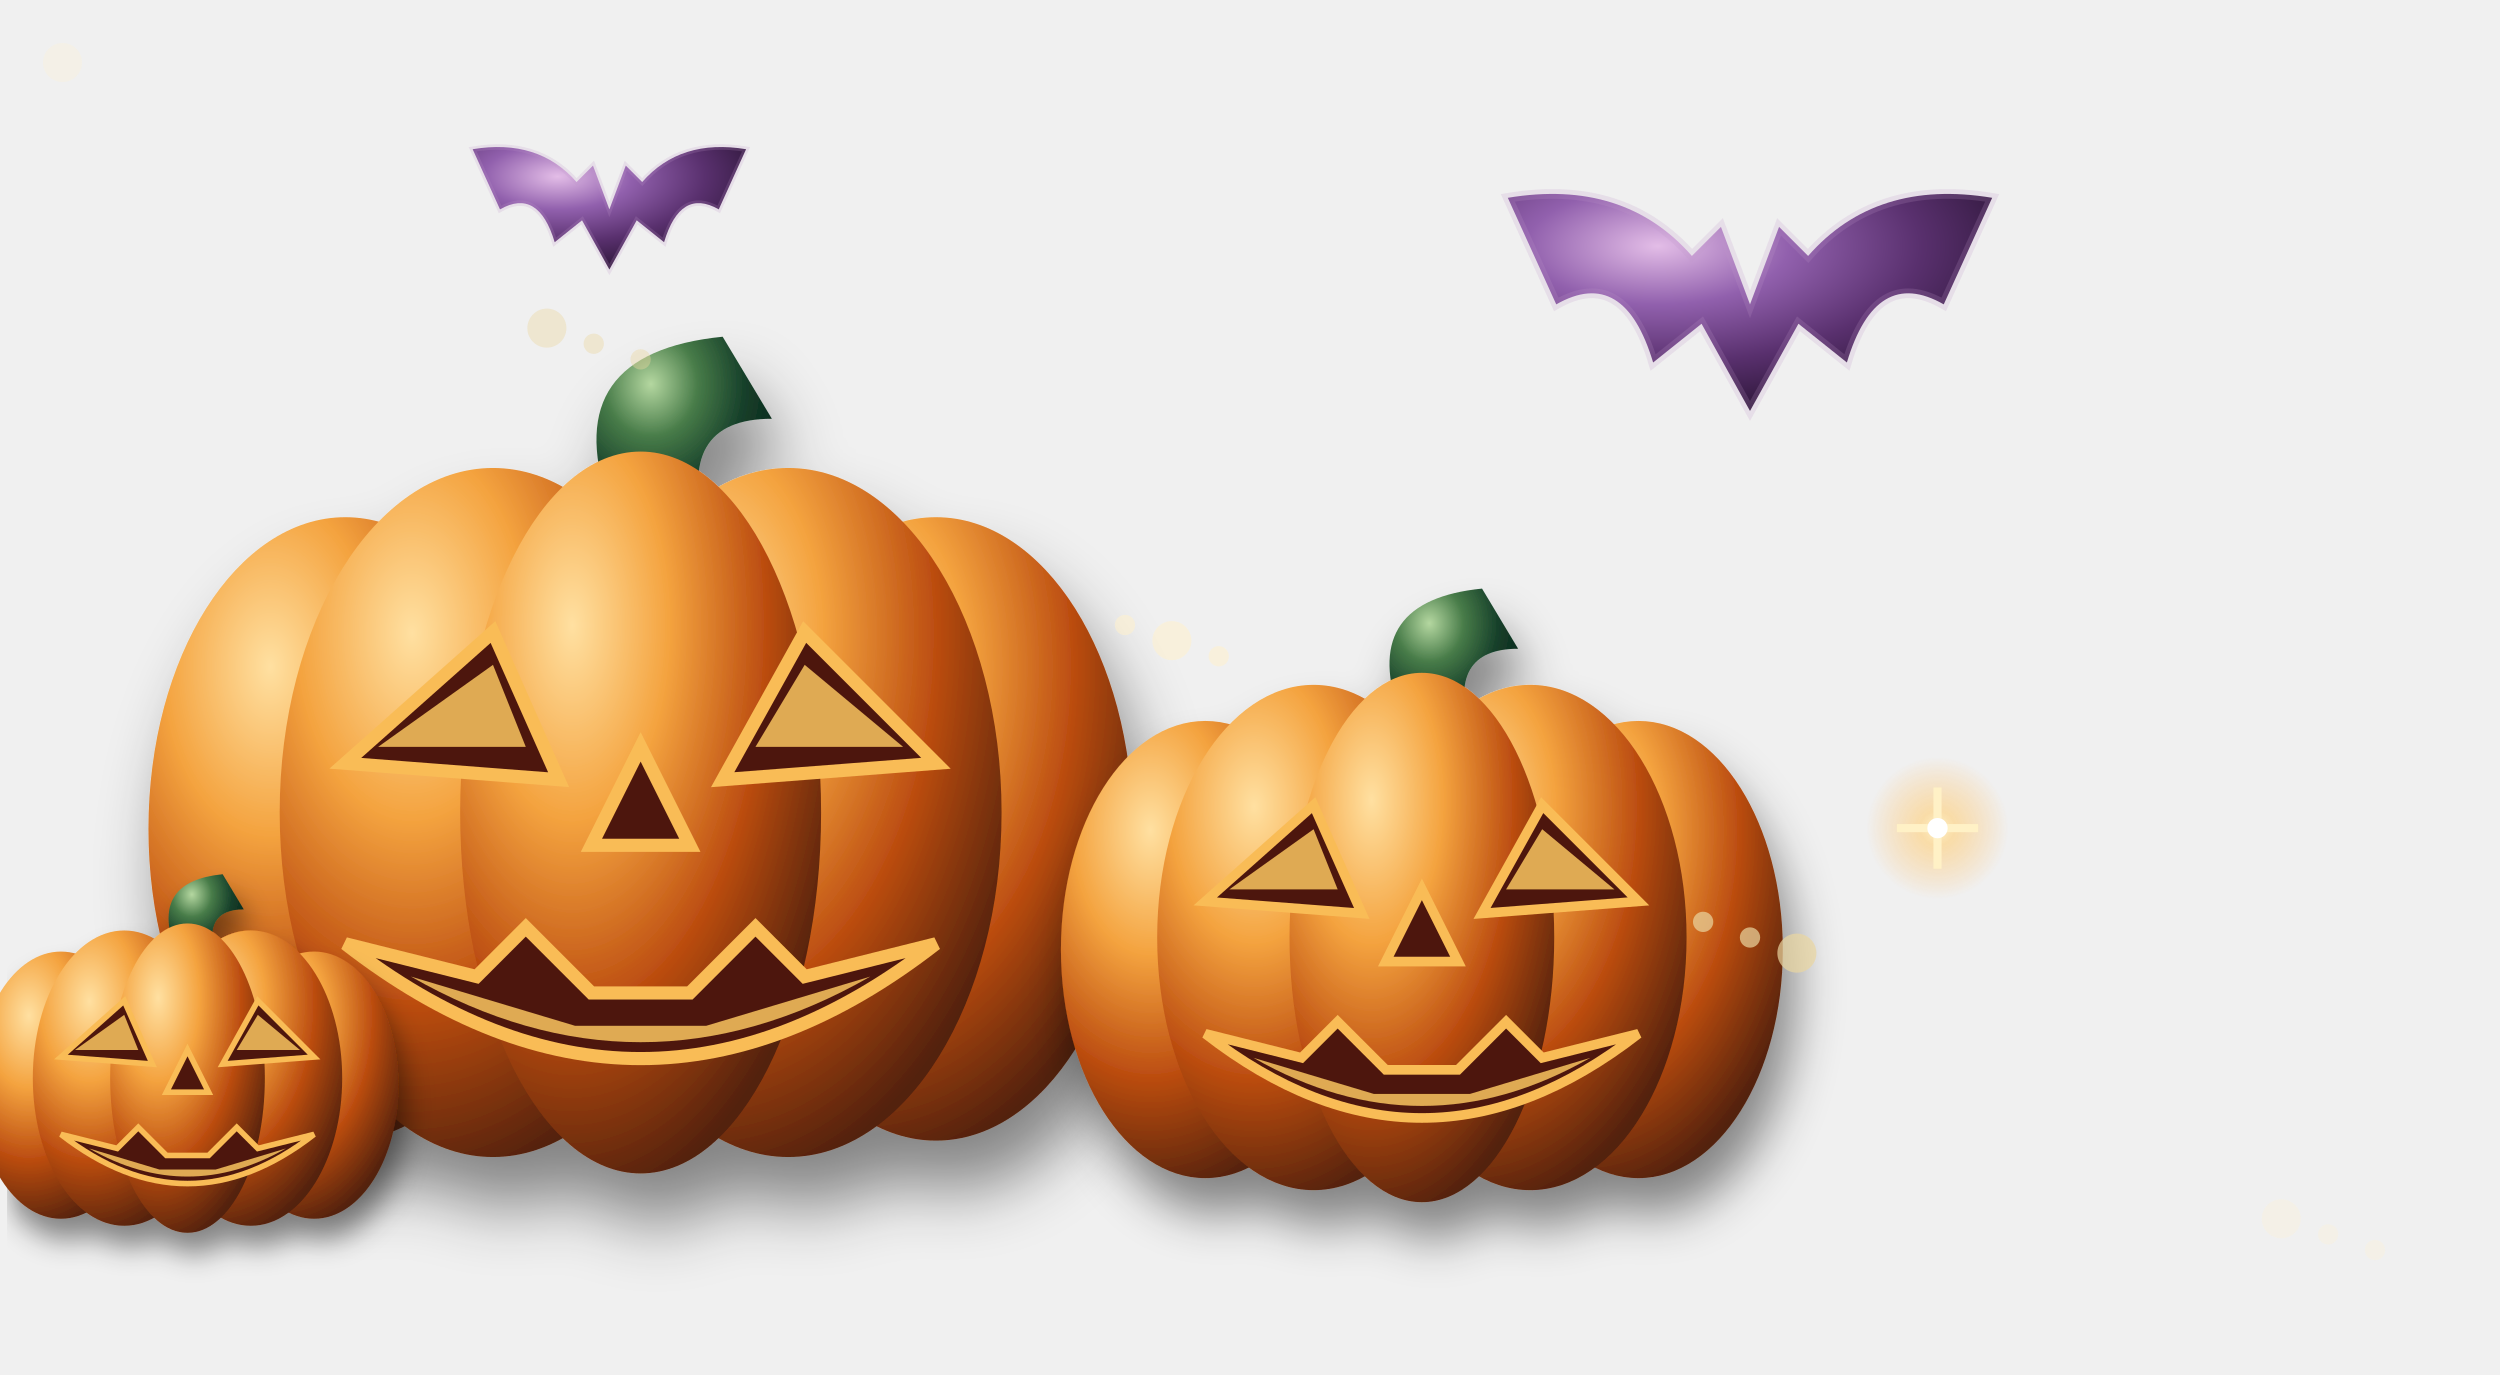
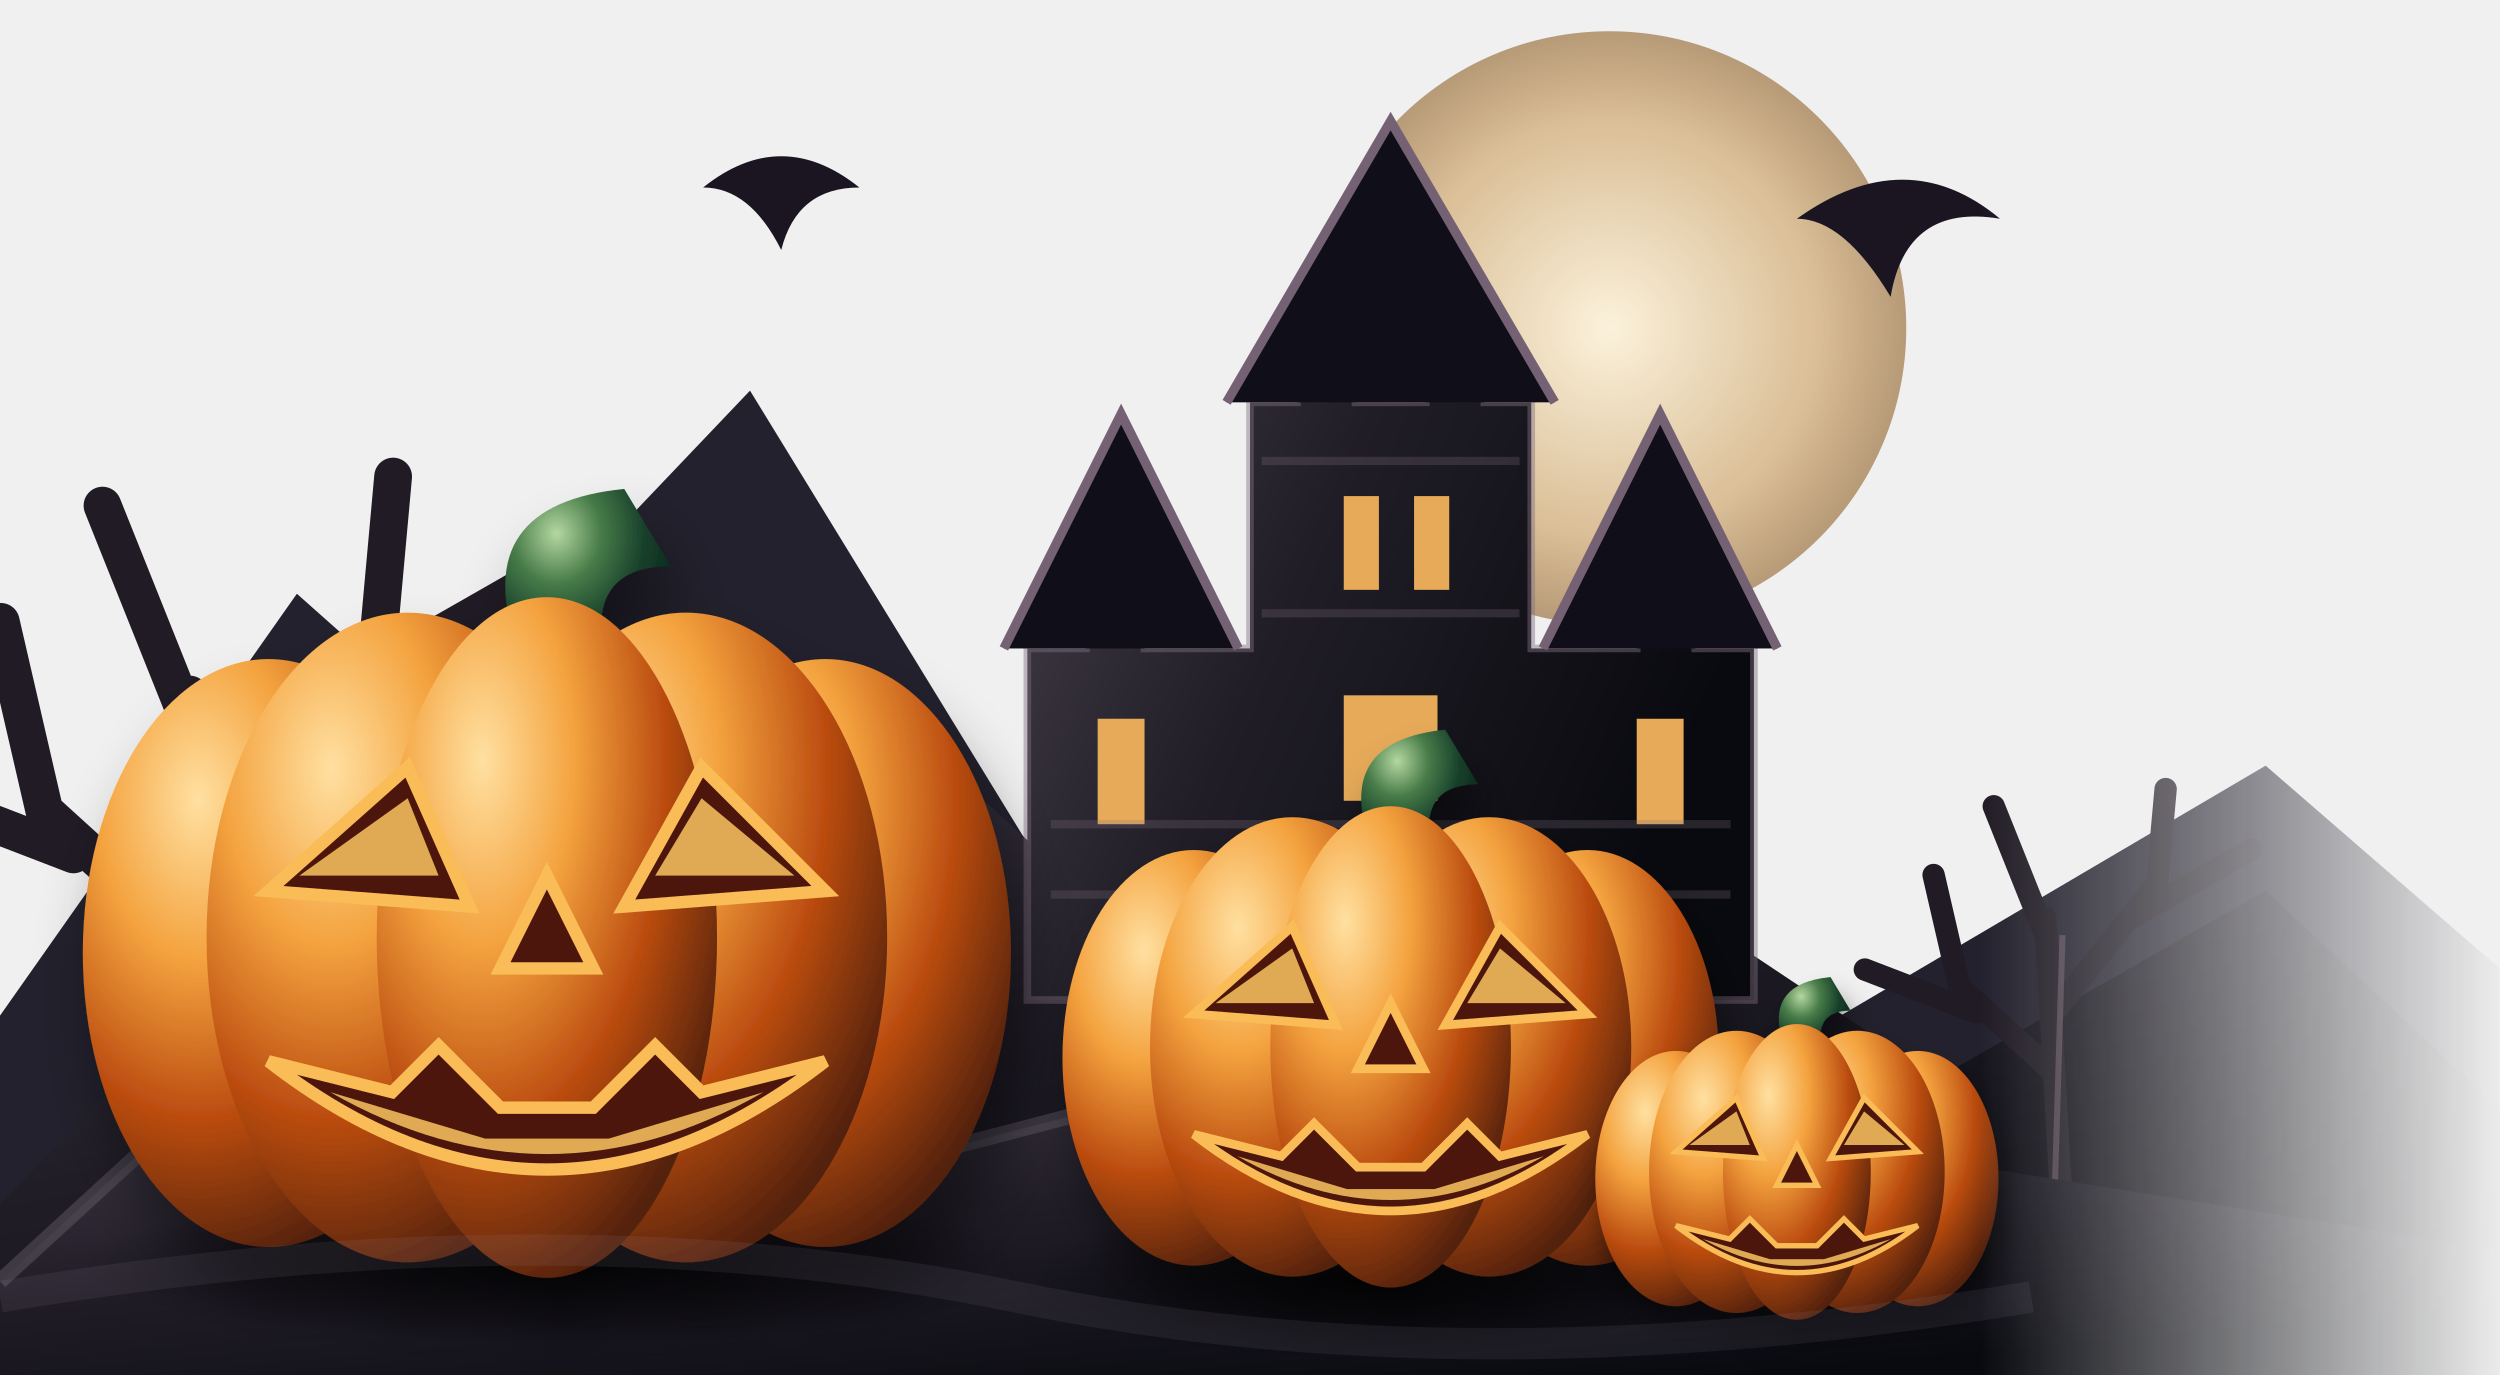
<svg xmlns="http://www.w3.org/2000/svg" viewBox="0 0 160 88" aria-hidden="true">
  <defs>
    <radialGradient id="gold" cx="31%" cy="24%" r="81%">
      <stop offset="0" stop-color="#fff6cf" />
      <stop offset="0.333" stop-color="#e1bf72" />
      <stop offset="0.667" stop-color="#a57528" />
      <stop offset="1" stop-color="#52320f" />
    </radialGradient>
    <radialGradient id="silver" cx="31%" cy="24%" r="81%">
      <stop offset="0" stop-color="#ffffff" />
      <stop offset="0.333" stop-color="#cdd4db" />
      <stop offset="0.667" stop-color="#7a8290" />
      <stop offset="1" stop-color="#373d48" />
    </radialGradient>
    <radialGradient id="red" cx="31%" cy="24%" r="81%">
      <stop offset="0" stop-color="#ffc5b2" />
      <stop offset="0.333" stop-color="#c94b49" />
      <stop offset="0.667" stop-color="#861f30" />
      <stop offset="1" stop-color="#350914" />
    </radialGradient>
    <radialGradient id="pink" cx="31%" cy="24%" r="81%">
      <stop offset="0" stop-color="#ffe5df" />
      <stop offset="0.333" stop-color="#e79aa8" />
      <stop offset="0.667" stop-color="#aa405d" />
      <stop offset="1" stop-color="#581b38" />
    </radialGradient>
    <radialGradient id="orange" cx="31%" cy="24%" r="81%">
      <stop offset="0" stop-color="#ffe0a1" />
      <stop offset="0.333" stop-color="#f4a33f" />
      <stop offset="0.667" stop-color="#bb4c10" />
      <stop offset="1" stop-color="#522108" />
    </radialGradient>
    <radialGradient id="green" cx="31%" cy="24%" r="81%">
      <stop offset="0" stop-color="#b4d7a0" />
      <stop offset="0.333" stop-color="#477b48" />
      <stop offset="0.667" stop-color="#163f2a" />
      <stop offset="1" stop-color="#072318" />
    </radialGradient>
    <radialGradient id="chocolate" cx="31%" cy="24%" r="81%">
      <stop offset="0" stop-color="#d9ac88" />
      <stop offset="0.333" stop-color="#925a3b" />
      <stop offset="0.667" stop-color="#502818" />
      <stop offset="1" stop-color="#1c0e09" />
    </radialGradient>
    <radialGradient id="navy" cx="31%" cy="24%" r="81%">
      <stop offset="0" stop-color="#b4c9e3" />
      <stop offset="0.333" stop-color="#557393" />
      <stop offset="0.667" stop-color="#243a55" />
      <stop offset="1" stop-color="#101e30" />
    </radialGradient>
    <radialGradient id="purple" cx="31%" cy="24%" r="81%">
      <stop offset="0" stop-color="#e3bde7" />
      <stop offset="0.333" stop-color="#9160ad" />
      <stop offset="0.667" stop-color="#59306e" />
      <stop offset="1" stop-color="#281332" />
    </radialGradient>
    <linearGradient id="metal" x2="1" y2="1">
      <stop stop-color="#7b5525" />
      <stop offset=".3" stop-color="#fff1b2" />
      <stop offset=".52" stop-color="#a87a36" />
      <stop offset=".8" stop-color="#f3d799" />
      <stop offset="1" stop-color="#694418" />
    </linearGradient>
    <filter id="shadow" x="-35%" y="-35%" width="170%" height="170%">
      <feDropShadow dx="1" dy="3" stdDeviation="2" flood-color="#000" flood-opacity=".45" />
    </filter>
    <radialGradient id="light">
      <stop stop-color="#fff9d5" stop-opacity=".95" />
      <stop offset=".25" stop-color="#ffcf78" stop-opacity=".6" />
      <stop offset="1" stop-color="#ffbe66" stop-opacity="0" />
    </radialGradient>
+     <linearGradient id="rock" x2=".7" y2="1">
+       <stop stop-color="#47404e" />
+       <stop offset=".5" stop-color="#211d27" />
+       <stop offset="1" stop-color="#090a10" />
+     </linearGradient>
+     <linearGradient id="castle" x2="1" y2=".4">
+       <stop stop-color="#46404c" />
+       <stop offset=".45" stop-color="#201d26" />
+       <stop offset="1" stop-color="#090a0f" />
+     </linearGradient>
+     <linearGradient id="stone" x2=".15" y2="1">
+       <stop stop-color="#79726b" />
+       <stop offset=".22" stop-color="#3c373c" />
+       <stop offset="1" stop-color="#15141b" />
+     </linearGradient>
+     <linearGradient id="velvet" x2="0" y2="1">
+       <stop stop-color="#9b5368" />
+       <stop offset=".25" stop-color="#522535" />
+       <stop offset="1" stop-color="#1b0c16" />
+     </linearGradient>
+     <linearGradient id="snow" x2="0" y2="1">
+       <stop stop-color="#f4eee2" />
+       <stop offset=".35" stop-color="#b9c7c9" />
+       <stop offset="1" stop-color="#506264" />
+     </linearGradient>
+     <linearGradient id="wood" x2="0" y2="1">
+       <stop stop-color="#b18557" />
+       <stop offset=".12" stop-color="#68482f" />
+       <stop offset="1" stop-color="#231b17" />
+     </linearGradient>
+     <radialGradient id="contact">
+       <stop stop-color="#000" stop-opacity=".78" />
+       <stop offset="1" stop-color="#000" stop-opacity="0" />
+     </radialGradient>
+     <radialGradient id="moon">
+       <stop stop-color="#fff2d4" />
+       <stop offset=".7" stop-color="#d3ae79" />
+       <stop offset="1" stop-color="#a37d4e" />
+     </radialGradient>
+     <linearGradient id="basket" x2="0" y2="1">
+       <stop stop-color="#e2bd8a" />
+       <stop offset=".5" stop-color="#96673c" />
+       <stop offset="1" stop-color="#4b2d1e" />
+     </linearGradient>
+     <linearGradient id="fade" x2="1" y2="0">
+       <stop offset="0" stop-color="white" />
+       <stop offset=".79" stop-color="white" />
+       <stop offset="1" stop-color="black" />
+     </linearGradient>
+     <mask id="edge">
+       <rect width="160" height="88" fill="url(#fade)" />
+     </mask>
  </defs>
-   <path transform="translate(112 17) scale(0.62)" d="M0 4L-3-4-6-1Q-13-9-25-7L-20 4Q-13 0-10 10L-5 6 0 15 5 6 10 10Q13 0 20 4L25-7Q13-9 6-1L3-4Z" fill="url(#purple)" stroke="#bf98cc" stroke-opacity=".2" />
-   <path transform="translate(39 12) scale(0.35)" d="M0 4L-3-4-6-1Q-13-9-25-7L-20 4Q-13 0-10 10L-5 6 0 15 5 6 10 10Q13 0 20 4L25-7Q13-9 6-1L3-4Z" fill="url(#purple)" stroke="#bf98cc" stroke-opacity=".2" />
-   <g transform="translate(41 52) scale(1.05)" filter="url(#shadow)">
-     <path d="M-2-19Q-5-28 5-29L8-24Q2-24 4-17" fill="url(#green)" />
-     <ellipse cx="-18" cy="1" rx="12" ry="19" fill="url(#orange)" />
-     <ellipse cx="18" cy="1" rx="12" ry="19" fill="url(#orange)" />
-     <ellipse cx="-9" cy="0" rx="13" ry="21" fill="url(#orange)" />
-     <ellipse cx="9" cy="0" rx="13" ry="21" fill="url(#orange)" />
-     <ellipse cy="0" rx="11" ry="22" fill="url(#orange)" />
-     <path d="M-18-3L-9-11-5-2ZM5-2L10-11 18-3ZM-3 2L0-4 3 2ZM-18 8Q0 22 18 8L10 10 7 7 3 11-3 11-7 7-10 10Z" fill="#4e170c" stroke="#f9bc57" stroke-width=".8" />
-     <path d="M-16-4L-9-9-7-4ZM7-4L10-9 16-4ZM-14 10Q0 18 14 10L4 13-4 13Z" fill="#ffca62" opacity=".82" />
+   <g mask="url(#edge)">
+     <circle cx="103" cy="21" r="19" fill="url(#moon)" opacity=".75" />
+     <path d="M0 65L19 38 28 46 48 25 67 56 81 42 111 69 145 49 160 62V88H0Z" fill="#23212d" />
+     <path d="M0 77L20 57 37 65 54 43 78 65 97 51 124 69 145 57 160 71V88H0Z" fill="url(#rock)" />
+     <g transform="translate(89 64) scale(0.75)">
+       <path d="M-31 0V-30H-26V-43H-21V-30H-12V-51H-8V-57H-3V-51H3V-57H8V-51H12V-30H21V-43H26V-30H31V0Z" fill="url(#castle)" stroke="#827082" stroke-opacity=".45" stroke-width=".65" />
+       <path d="M-33-30L-23-50-13-30M-14-51L0-75 14-51M13-30L23-50 33-30" fill="#100f19" stroke="#756174" stroke-width=".8" />
+       <path d="M-5 0V-12Q0-21 5-12V0" fill="#09090d" />
+       <g fill="#e6aa59">
+         <path d="M-25-24h4v9h-4zM21-24h4v9h-4zM-4-43h3v8h-3zM2-43h3v8h-3zM-4-26h8v9h-8z" />
+       </g>
+       <g stroke="#857587" stroke-opacity=".25" stroke-width=".7">
+         <path d="M-29-9h58M-29-15h58M-11-33h22M-11-46h22" />
+       </g>
+     </g>
+     <g transform="translate(14 77) scale(0.93)">
+       <path d="M0 0L-2-35M-1-17L-12-27-15-40M-10-24L-23-29M-1-24L11-39 12-50M8-35L22-43M-2-33L-8-48" fill="none" stroke="#201b24" stroke-width="2.6" stroke-linecap="round" />
+       <path d="M-1 0L0-33" stroke="#77616f" stroke-opacity=".5" stroke-width=".7" />
+     </g>
+     <g transform="translate(132 78) scale(0.55)">
+       <path d="M0 0L-2-35M-1-17L-12-27-15-40M-10-24L-23-29M-1-24L11-39 12-50M8-35L22-43M-2-33L-8-48" fill="none" stroke="#201b24" stroke-width="2.6" stroke-linecap="round" />
+       <path d="M-1 0L0-33" stroke="#77616f" stroke-opacity=".5" stroke-width=".7" />
+     </g>
+     <path d="M0 82L12 71 34 68 51 76 74 70 96 79 116 73 160 80V88H0Z" fill="url(#rock)" />
+     <path d="M0 82L12 71 34 68 51 76 74 70 96 79 116 73" fill="none" stroke="#77707a" stroke-opacity=".36" />
+     <ellipse cx="36" cy="81" rx="31" ry="5" fill="url(#contact)" />
+     <ellipse cx="87" cy="82" rx="22" ry="5" fill="url(#contact)" />
+     <g transform="translate(35 60) rotate(0) scale(0.99)" filter="url(#shadow)">
+       <path d="M-2-19Q-5-28 5-29L8-24Q2-24 4-17" fill="url(#green)" />
+       <ellipse cx="-18" cy="1" rx="12" ry="19" fill="url(#orange)" />
+       <ellipse cx="18" cy="1" rx="12" ry="19" fill="url(#orange)" />
+       <ellipse cx="-9" cy="0" rx="13" ry="21" fill="url(#orange)" />
+       <ellipse cx="9" cy="0" rx="13" ry="21" fill="url(#orange)" />
+       <ellipse cy="0" rx="11" ry="22" fill="url(#orange)" />
+       <path d="M-18-3L-9-11-5-2ZM5-2L10-11 18-3ZM-3 2L0-4 3 2ZM-18 8Q0 22 18 8L10 10 7 7 3 11-3 11-7 7-10 10Z" fill="#4e170c" stroke="#f9bc57" stroke-width=".8" />
+       <path d="M-16-4L-9-9-7-4ZM7-4L10-9 16-4ZM-14 10Q0 18 14 10L4 13-4 13Z" fill="#ffca62" opacity=".82" />
+     </g>
+     <g transform="translate(89 67) rotate(0) scale(0.7)" filter="url(#shadow)">
+       <path d="M-2-19Q-5-28 5-29L8-24Q2-24 4-17" fill="url(#green)" />
+       <ellipse cx="-18" cy="1" rx="12" ry="19" fill="url(#orange)" />
+       <ellipse cx="18" cy="1" rx="12" ry="19" fill="url(#orange)" />
+       <ellipse cx="-9" cy="0" rx="13" ry="21" fill="url(#orange)" />
+       <ellipse cx="9" cy="0" rx="13" ry="21" fill="url(#orange)" />
+       <ellipse cy="0" rx="11" ry="22" fill="url(#orange)" />
+       <path d="M-18-3L-9-11-5-2ZM5-2L10-11 18-3ZM-3 2L0-4 3 2ZM-18 8Q0 22 18 8L10 10 7 7 3 11-3 11-7 7-10 10Z" fill="#4e170c" stroke="#f9bc57" stroke-width=".8" />
+       <path d="M-16-4L-9-9-7-4ZM7-4L10-9 16-4ZM-14 10Q0 18 14 10L4 13-4 13Z" fill="#ffca62" opacity=".82" />
+     </g>
+     <g transform="translate(115 75) rotate(0) scale(0.43)" filter="url(#shadow)">
+       <path d="M-2-19Q-5-28 5-29L8-24Q2-24 4-17" fill="url(#green)" />
+       <ellipse cx="-18" cy="1" rx="12" ry="19" fill="url(#orange)" />
+       <ellipse cx="18" cy="1" rx="12" ry="19" fill="url(#orange)" />
+       <ellipse cx="-9" cy="0" rx="13" ry="21" fill="url(#orange)" />
+       <ellipse cx="9" cy="0" rx="13" ry="21" fill="url(#orange)" />
+       <ellipse cy="0" rx="11" ry="22" fill="url(#orange)" />
+       <path d="M-18-3L-9-11-5-2ZM5-2L10-11 18-3ZM-3 2L0-4 3 2ZM-18 8Q0 22 18 8L10 10 7 7 3 11-3 11-7 7-10 10Z" fill="#4e170c" stroke="#f9bc57" stroke-width=".8" />
+       <path d="M-16-4L-9-9-7-4ZM7-4L10-9 16-4ZM-14 10Q0 18 14 10L4 13-4 13Z" fill="#ffca62" opacity=".82" />
+     </g>
+     <path d="M115 14q7-5 13 0-6-1-7 5-3-5-6-5M45 12q5-4 10 0-4 0-5 4-2-4-5-4" fill="#1b1521" />
+     <path d="M0 83Q36 77 65 83T130 83" stroke="#a09aab" stroke-width="2" stroke-opacity=".1" fill="none" />
  </g>
-   <g transform="translate(91 60) scale(0.77)" filter="url(#shadow)">
-     <path d="M-2-19Q-5-28 5-29L8-24Q2-24 4-17" fill="url(#green)" />
-     <ellipse cx="-18" cy="1" rx="12" ry="19" fill="url(#orange)" />
-     <ellipse cx="18" cy="1" rx="12" ry="19" fill="url(#orange)" />
-     <ellipse cx="-9" cy="0" rx="13" ry="21" fill="url(#orange)" />
-     <ellipse cx="9" cy="0" rx="13" ry="21" fill="url(#orange)" />
-     <ellipse cy="0" rx="11" ry="22" fill="url(#orange)" />
-     <path d="M-18-3L-9-11-5-2ZM5-2L10-11 18-3ZM-3 2L0-4 3 2ZM-18 8Q0 22 18 8L10 10 7 7 3 11-3 11-7 7-10 10Z" fill="#4e170c" stroke="#f9bc57" stroke-width=".8" />
-     <path d="M-16-4L-9-9-7-4ZM7-4L10-9 16-4ZM-14 10Q0 18 14 10L4 13-4 13Z" fill="#ffca62" opacity=".82" />
-   </g>
-   <g transform="translate(12 69) scale(0.45)" filter="url(#shadow)">
-     <path d="M-2-19Q-5-28 5-29L8-24Q2-24 4-17" fill="url(#green)" />
-     <ellipse cx="-18" cy="1" rx="12" ry="19" fill="url(#orange)" />
-     <ellipse cx="18" cy="1" rx="12" ry="19" fill="url(#orange)" />
-     <ellipse cx="-9" cy="0" rx="13" ry="21" fill="url(#orange)" />
-     <ellipse cx="9" cy="0" rx="13" ry="21" fill="url(#orange)" />
-     <ellipse cy="0" rx="11" ry="22" fill="url(#orange)" />
-     <path d="M-18-3L-9-11-5-2ZM5-2L10-11 18-3ZM-3 2L0-4 3 2ZM-18 8Q0 22 18 8L10 10 7 7 3 11-3 11-7 7-10 10Z" fill="#4e170c" stroke="#f9bc57" stroke-width=".8" />
-     <path d="M-16-4L-9-9-7-4ZM7-4L10-9 16-4ZM-14 10Q0 18 14 10L4 13-4 13Z" fill="#ffca62" opacity=".82" />
-   </g>
-   <g transform="translate(124 53) scale(0.65)">
-     <circle r="7" fill="url(#light)" />
-     <path d="M-4 0H4M0-4V4" stroke="#fff1c6" stroke-width=".8" />
-     <circle r="1" fill="#fff" />
-   </g>
-   <circle cx="4" cy="4" r="1.25" fill="#fff1cc" opacity="0.25" />
-   <circle cx="41" cy="23" r="0.65" fill="#ead6a0" opacity="0.4" />
-   <circle cx="78" cy="42" r="0.65" fill="#fff1cc" opacity="0.55" />
-   <circle cx="115" cy="61" r="1.25" fill="#ead6a0" opacity="0.7" />
-   <circle cx="152" cy="80" r="0.65" fill="#fff1cc" opacity="0.25" />
-   <circle cx="38" cy="22" r="0.65" fill="#ead6a0" opacity="0.4" />
-   <circle cx="75" cy="41" r="1.25" fill="#fff1cc" opacity="0.55" />
-   <circle cx="112" cy="60" r="0.65" fill="#ead6a0" opacity="0.7" />
-   <circle cx="149" cy="79" r="0.65" fill="#fff1cc" opacity="0.25" />
-   <circle cx="35" cy="21" r="1.25" fill="#ead6a0" opacity="0.4" />
-   <circle cx="72" cy="40" r="0.65" fill="#fff1cc" opacity="0.55" />
-   <circle cx="109" cy="59" r="0.65" fill="#ead6a0" opacity="0.7" />
-   <circle cx="146" cy="78" r="1.25" fill="#fff1cc" opacity="0.25" />
</svg>
